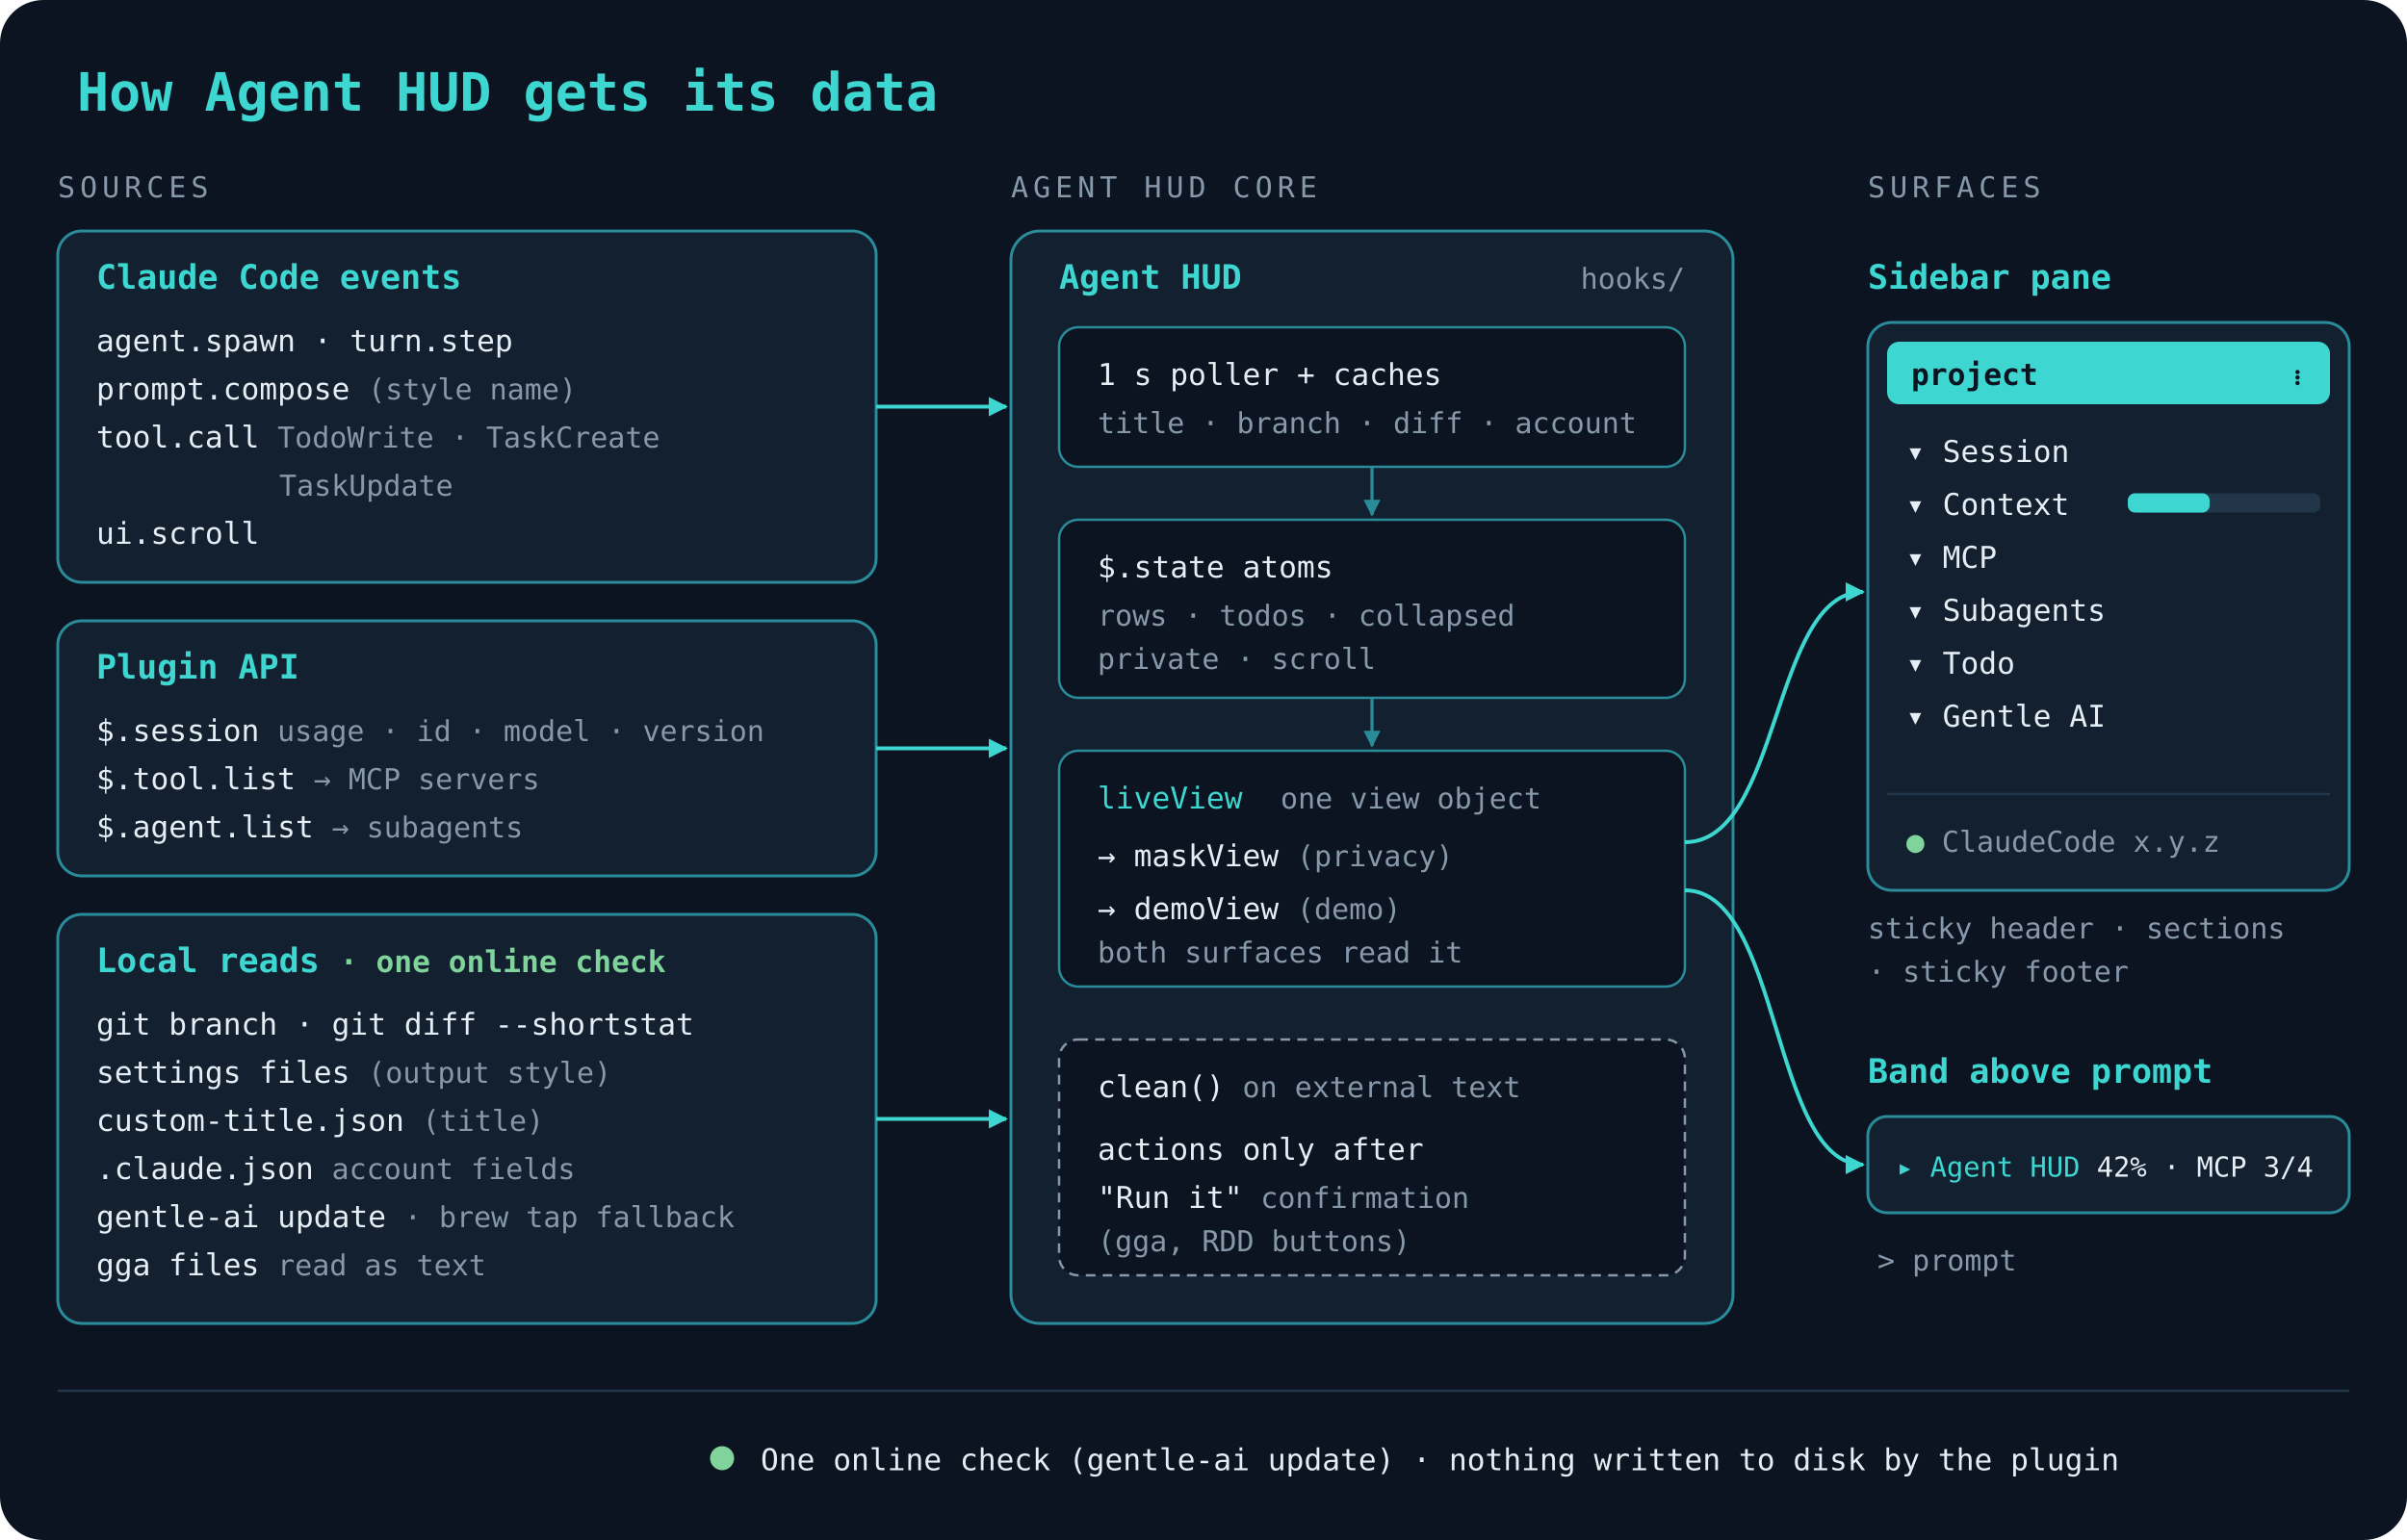
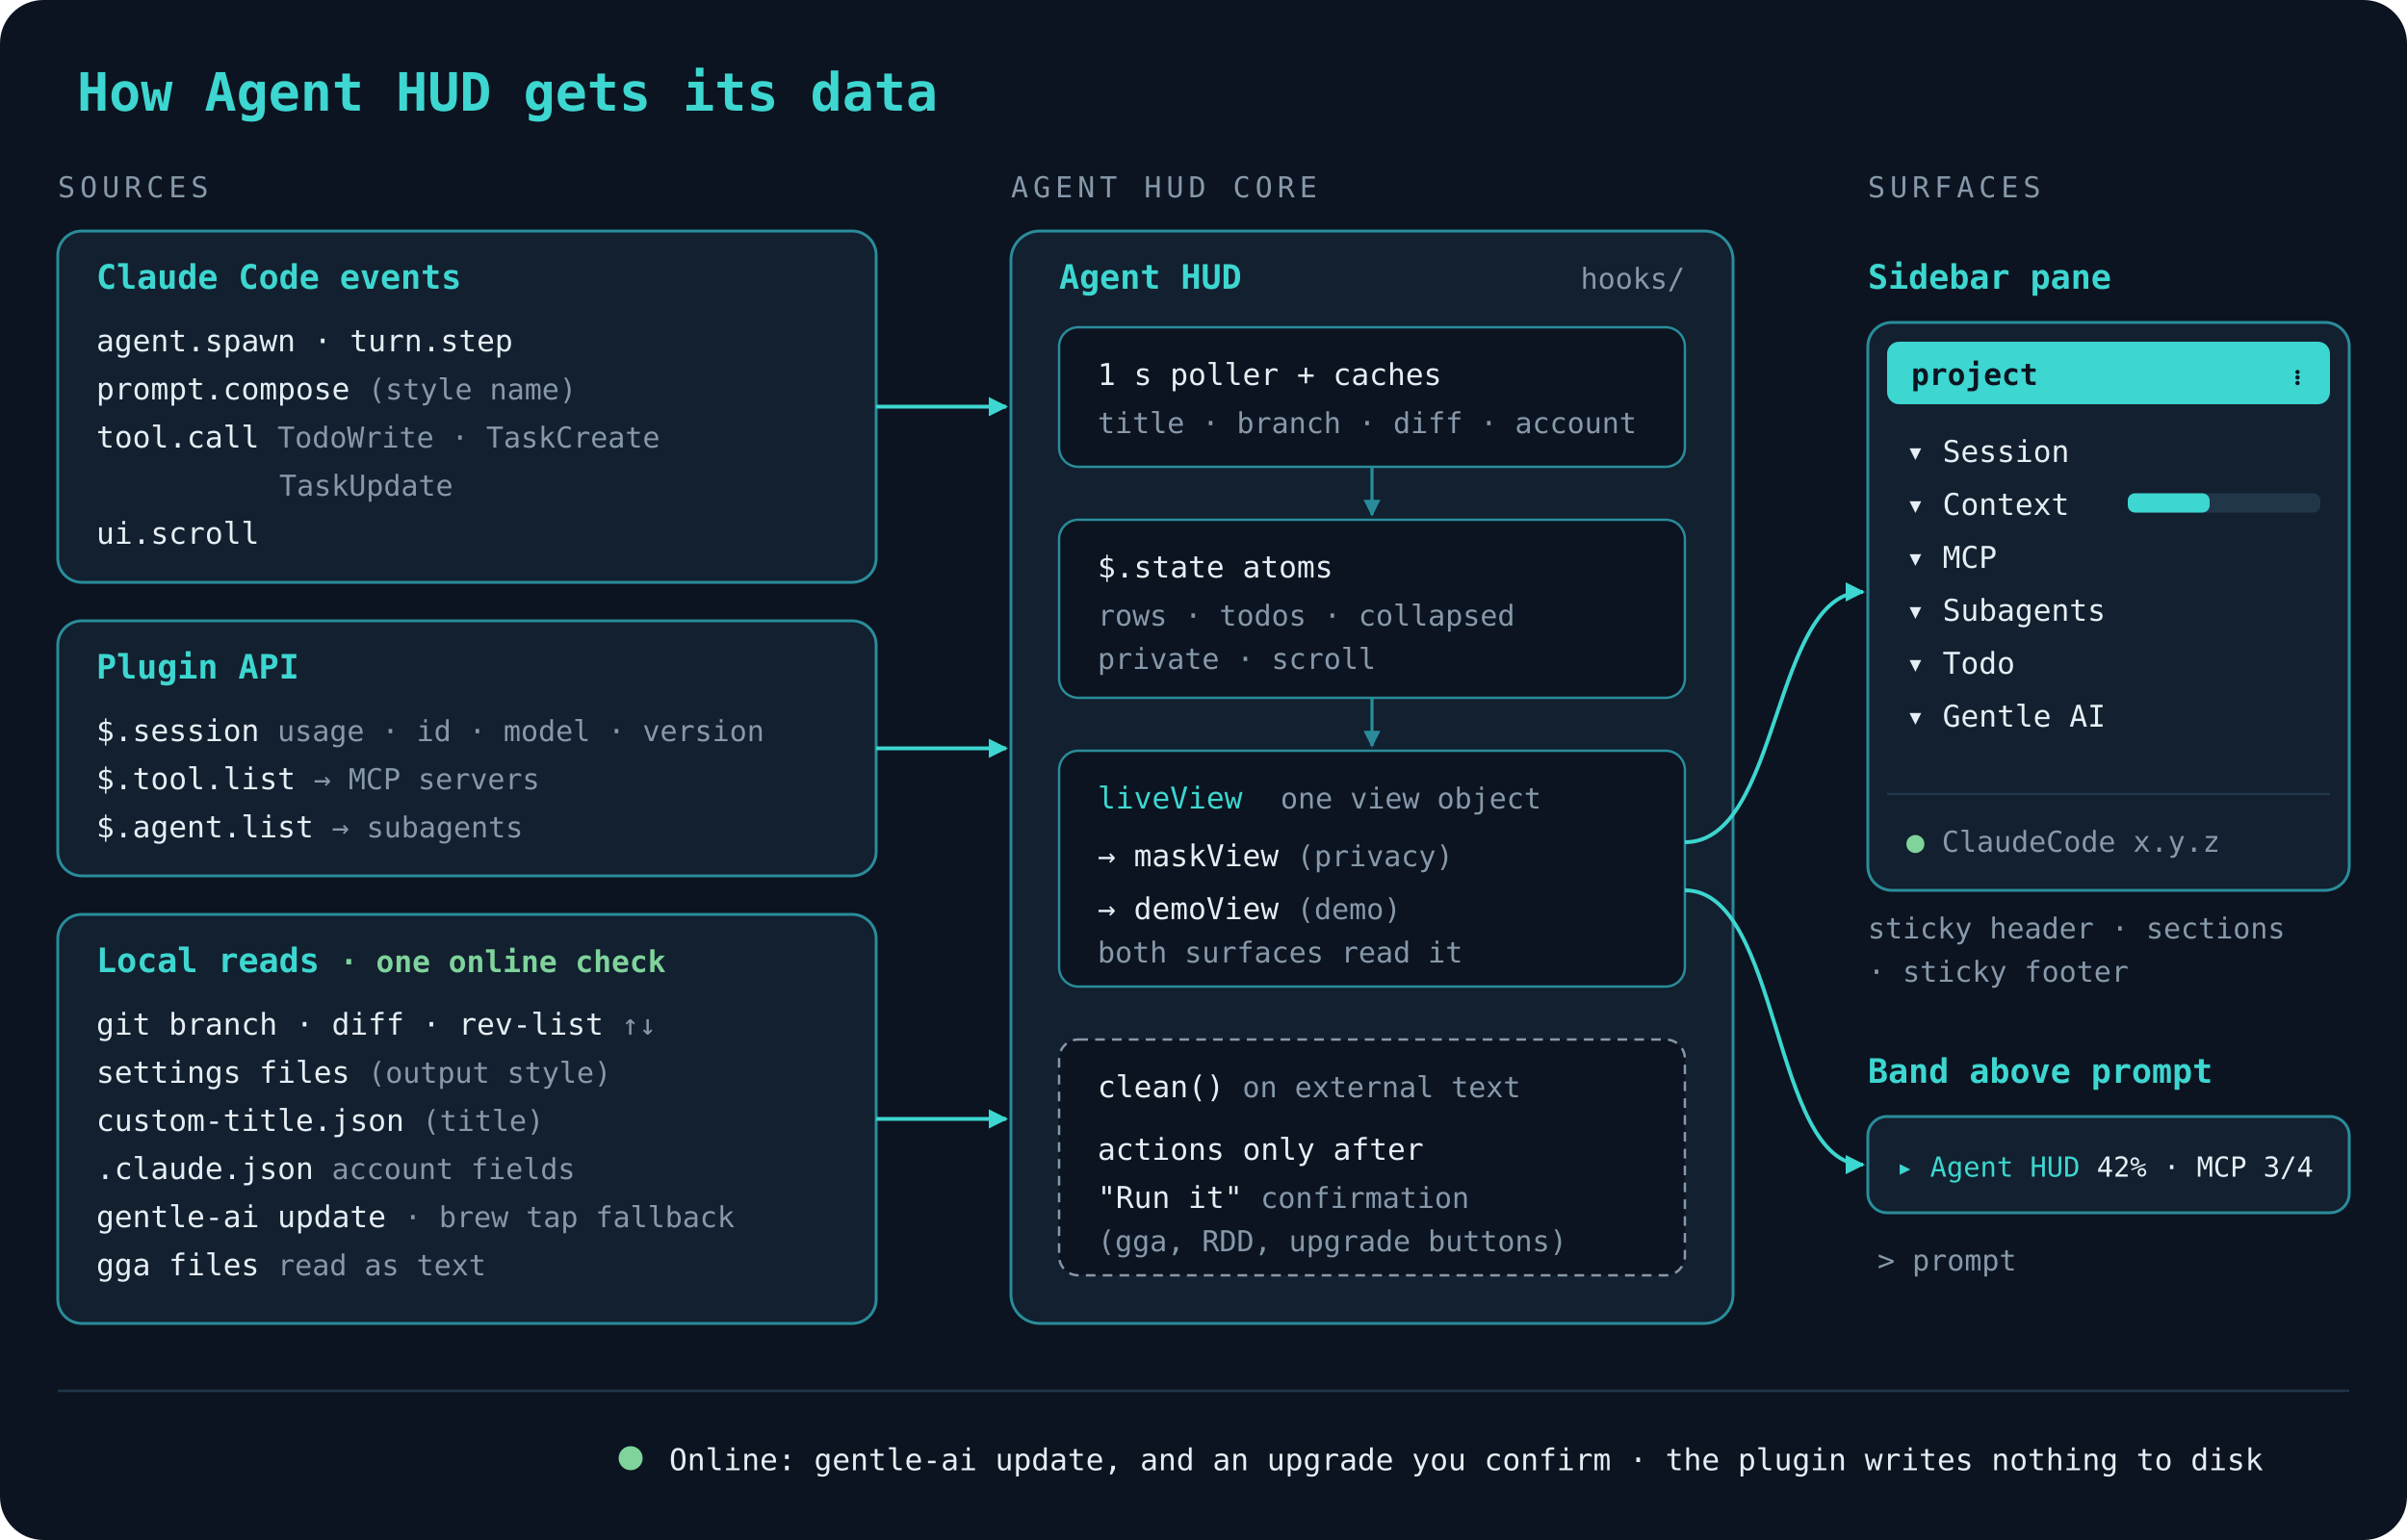
<svg xmlns="http://www.w3.org/2000/svg" version="1.1" width="1000" height="640" viewBox="0 0 1000 640" role="img" aria-labelledby="df-title df-desc">
  <defs>
    <marker id="df-arrow" viewBox="0 0 10 10" refX="9" refY="5" markerWidth="8" markerHeight="8" orient="auto" markerUnits="userSpaceOnUse">
      <path d="M 0 0 L 10 5 L 0 10 z" fill="#3DD6D0" />
    </marker>
    <marker id="df-arrow-dim" viewBox="0 0 10 10" refX="9" refY="5" markerWidth="7" markerHeight="7" orient="auto" markerUnits="userSpaceOnUse">
      <path d="M 0 0 L 10 5 L 0 10 z" fill="#2A8C9A" />
    </marker>
  </defs>
  <style type="text/css">
    text { font-family: ui-monospace, SFMono-Regular, Menlo, Consolas, monospace; fill: #E6EEF5; }
    .title { font-size: 22px; font-weight: bold; fill: #3DD6D0; }
    .col { font-size: 12px; letter-spacing: 2px; fill: #8798AA; }
    .h { font-size: 14px; font-weight: bold; fill: #3DD6D0; }
    .t { font-size: 12.5px; }
    .d { font-size: 12px; fill: #8798AA; }
    .k { font-size: 12.5px; fill: #3DD6D0; }
    .ok { font-size: 12.5px; fill: #7FD39B; }
    .panel { fill: #12202F; stroke: #2A8C9A; stroke-width: 1.2; }
    .box { fill: #0B1420; stroke: #2A8C9A; stroke-width: 1; }
    .guard { fill: #0B1420; stroke: #8798AA; stroke-width: 1; stroke-dasharray: 4 3; }
    .flow { stroke: #3DD6D0; stroke-width: 1.6; fill: none; }
    .inner { stroke: #2A8C9A; stroke-width: 1.3; fill: none; }
  </style>
  <rect x="0" y="0" width="1000" height="640" rx="18" fill="#0B1420" />
  <text class="title" x="32" y="46">How Agent HUD gets its data</text>
  <text class="col" x="24" y="82">SOURCES</text>
  <text class="col" x="420" y="82">AGENT HUD CORE</text>
  <text class="col" x="776" y="82">SURFACES</text>
  <rect class="panel" x="24" y="96" width="340" height="146" rx="10" />
  <text class="h" x="40" y="120">Claude Code events</text>
  <text class="t" x="40" y="146">agent.spawn · turn.step</text>
  <text class="t" x="40" y="166">prompt.compose <tspan class="d">(style name)</tspan>
  </text>
  <text class="t" x="40" y="186">tool.call <tspan class="d">TodoWrite · TaskCreate</tspan>
  </text>
  <text class="d" x="116" y="206">TaskUpdate</text>
  <text class="t" x="40" y="226">ui.scroll</text>
  <rect class="panel" x="24" y="258" width="340" height="106" rx="10" />
  <text class="h" x="40" y="282">Plugin API</text>
  <text class="t" x="40" y="308">$.session <tspan class="d">usage · id · model · version</tspan>
  </text>
  <text class="t" x="40" y="328">$.tool.list <tspan class="d">→ MCP servers</tspan>
  </text>
  <text class="t" x="40" y="348">$.agent.list <tspan class="d">→ subagents</tspan>
  </text>
  <rect class="panel" x="24" y="380" width="340" height="170" rx="10" />
  <text class="h" x="40" y="404">Local reads <tspan class="ok">· one online check</tspan>
  </text>
-   <text class="t" x="40" y="430">git branch · git diff --shortstat</text>
+   <text class="t" x="40" y="430">git branch · diff · rev-list <tspan class="d">↑↓</tspan>
+   </text>
  <text class="t" x="40" y="450">settings files <tspan class="d">(output style)</tspan>
  </text>
  <text class="t" x="40" y="470">custom-title.json <tspan class="d">(title)</tspan>
  </text>
  <text class="t" x="40" y="490">.claude.json <tspan class="d">account fields</tspan>
  </text>
  <text class="t" x="40" y="510">gentle-ai update <tspan class="d">· brew tap fallback</tspan>
  </text>
  <text class="t" x="40" y="530">gga files <tspan class="d">read as text</tspan>
  </text>
  <path class="flow" d="M 364 169 L 418 169" marker-end="url(#df-arrow)" />
  <path class="flow" d="M 364 311 L 418 311" marker-end="url(#df-arrow)" />
  <path class="flow" d="M 364 465 L 418 465" marker-end="url(#df-arrow)" />
  <rect class="panel" x="420" y="96" width="300" height="454" rx="12" stroke="#3DD6D0" />
  <text class="h" x="440" y="120">Agent HUD</text>
  <text class="d" x="700" y="120" text-anchor="end">hooks/</text>
  <rect class="box" x="440" y="136" width="260" height="58" rx="8" />
  <text class="t" x="456" y="160">1 s poller + caches</text>
  <text class="d" x="456" y="180">title · branch · diff · account</text>
  <path class="inner" d="M 570 194 L 570 214" marker-end="url(#df-arrow-dim)" />
  <rect class="box" x="440" y="216" width="260" height="74" rx="8" />
  <text class="t" x="456" y="240">$.state atoms</text>
  <text class="d" x="456" y="260">rows · todos · collapsed</text>
  <text class="d" x="456" y="278">private · scroll</text>
  <path class="inner" d="M 570 290 L 570 310" marker-end="url(#df-arrow-dim)" />
  <rect class="box" x="440" y="312" width="260" height="98" rx="8" />
  <text class="k" x="456" y="336">liveView</text>
  <text class="d" x="532" y="336">one view object</text>
  <text class="t" x="456" y="360">→ maskView <tspan class="d">(privacy)</tspan>
  </text>
  <text class="t" x="456" y="382">→ demoView <tspan class="d">(demo)</tspan>
  </text>
  <text class="d" x="456" y="400">both surfaces read it</text>
  <rect class="guard" x="440" y="432" width="260" height="98" rx="8" />
  <text class="t" x="456" y="456">clean() <tspan class="d">on external text</tspan>
  </text>
  <text class="t" x="456" y="482">actions only after</text>
  <text class="t" x="456" y="502">"Run it" <tspan class="d">confirmation</tspan>
  </text>
-   <text class="d" x="456" y="520">(gga, RDD buttons)</text>
+   <text class="d" x="456" y="520">(gga, RDD, upgrade buttons)</text>
  <path class="flow" d="M 700 350 C 740 350, 736 246, 774 246" marker-end="url(#df-arrow)" />
  <path class="flow" d="M 700 370 C 740 370, 736 484, 774 484" marker-end="url(#df-arrow)" />
  <text class="h" x="776" y="120">Sidebar pane</text>
  <rect class="panel" x="776" y="134" width="200" height="236" rx="10" />
  <rect x="784" y="142" width="184" height="26" rx="5" fill="#3DD6D0" />
  <text class="t" x="794" y="160" style="fill:#0B1420; font-weight:bold;">project</text>
  <text class="t" x="958" y="160" text-anchor="end" style="fill:#0B1420; font-weight:bold;">⋮</text>
  <text class="t" x="792" y="192">▾ Session</text>
  <text class="t" x="792" y="214">▾ Context</text>
  <rect x="884" y="205" width="80" height="8" rx="3" fill="#22364A" />
  <rect x="884" y="205" width="34" height="8" rx="3" fill="#3DD6D0" />
  <text class="t" x="792" y="236">▾ MCP</text>
  <text class="t" x="792" y="258">▾ Subagents</text>
  <text class="t" x="792" y="280">▾ Todo</text>
  <text class="t" x="792" y="302">▾ Gentle AI</text>
  <line x1="784" y1="330" x2="968" y2="330" stroke="#22364A" stroke-width="1" />
  <text class="d" x="792" y="354">
    <tspan class="ok">●</tspan> ClaudeCode x.y.z</text>
  <text class="d" x="776" y="390">sticky header · sections</text>
  <text class="d" x="776" y="408">· sticky footer</text>
  <text class="h" x="776" y="450">Band above prompt</text>
  <rect class="panel" x="776" y="464" width="200" height="40" rx="8" />
  <text x="788" y="489" style="font-size:11.5px;">
    <tspan fill="#3DD6D0">▸ Agent HUD</tspan> 42% · MCP 3/4</text>
  <text class="d" x="780" y="528">&gt; prompt</text>
  <line x1="24" y1="578" x2="976" y2="578" stroke="#22364A" stroke-width="1" />
-   <circle cx="300" cy="606" r="5" fill="#7FD39B" />
-   <text class="t" x="316" y="611">One online check (gentle-ai update) · nothing written to disk by the plugin</text>
+   <circle cx="262" cy="606" r="5" fill="#7FD39B" />
+   <text class="t" x="278" y="611">Online: gentle-ai update, and an upgrade you confirm · the plugin writes nothing to disk</text>
</svg>
